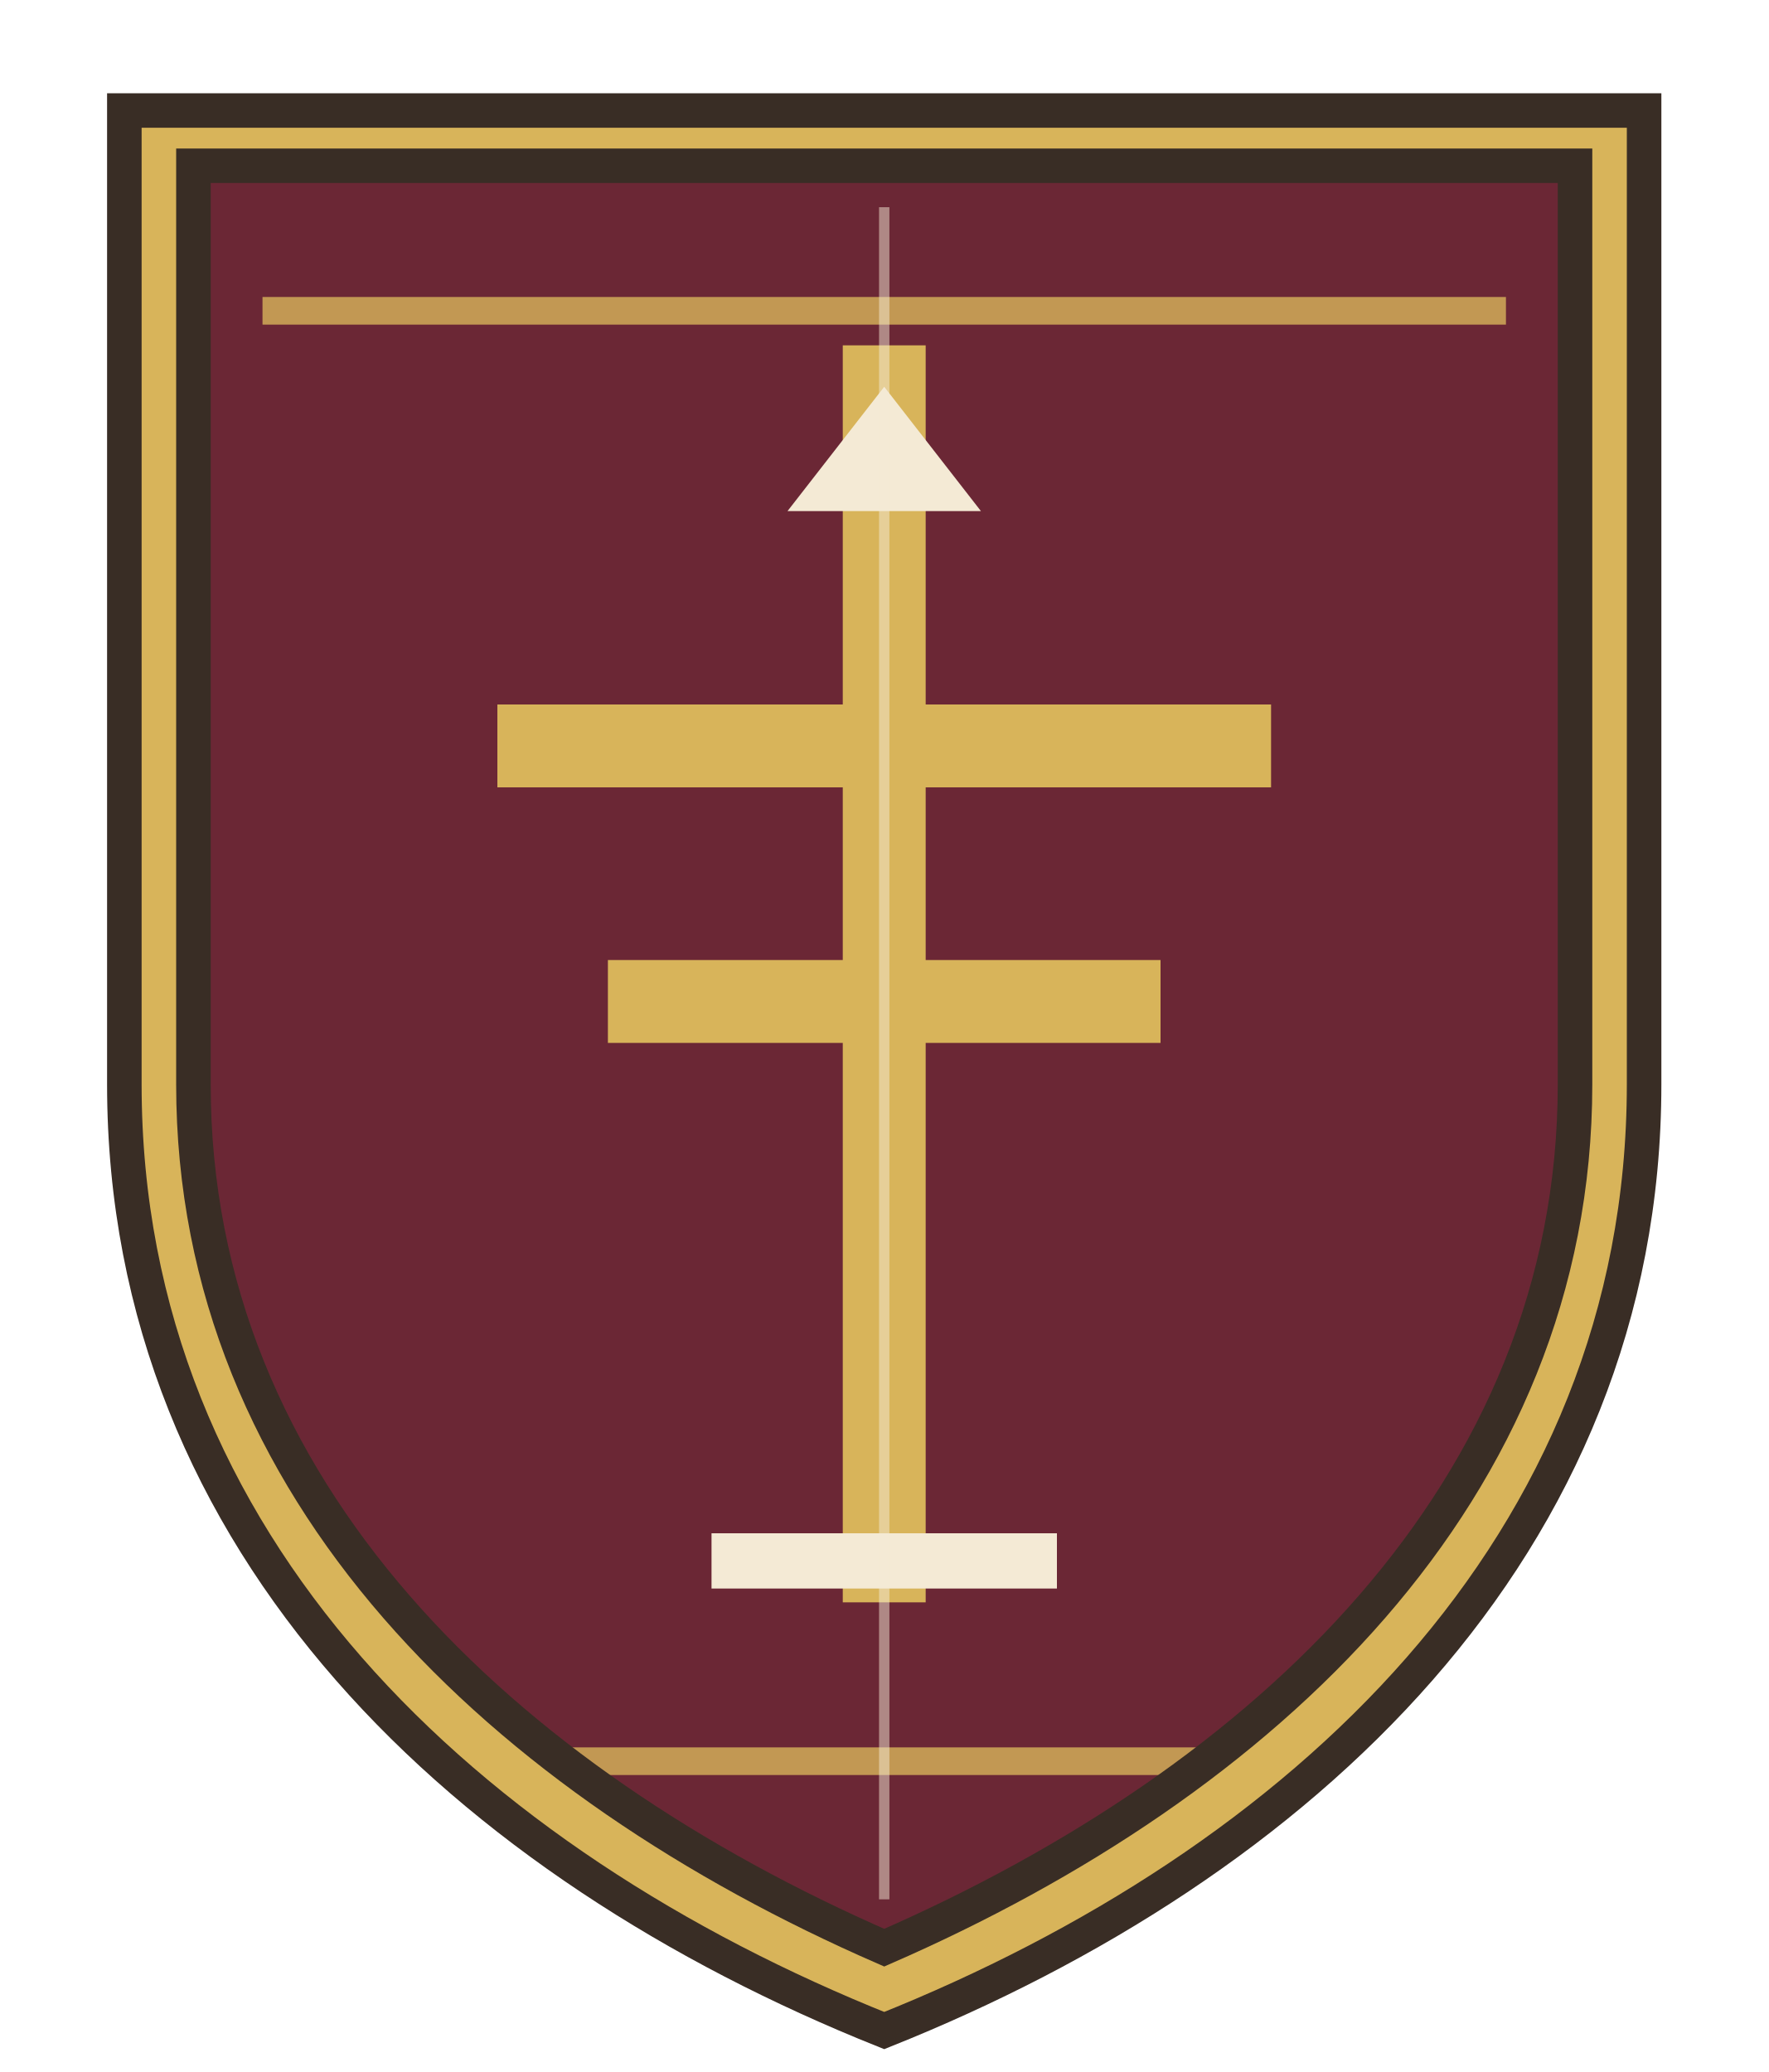
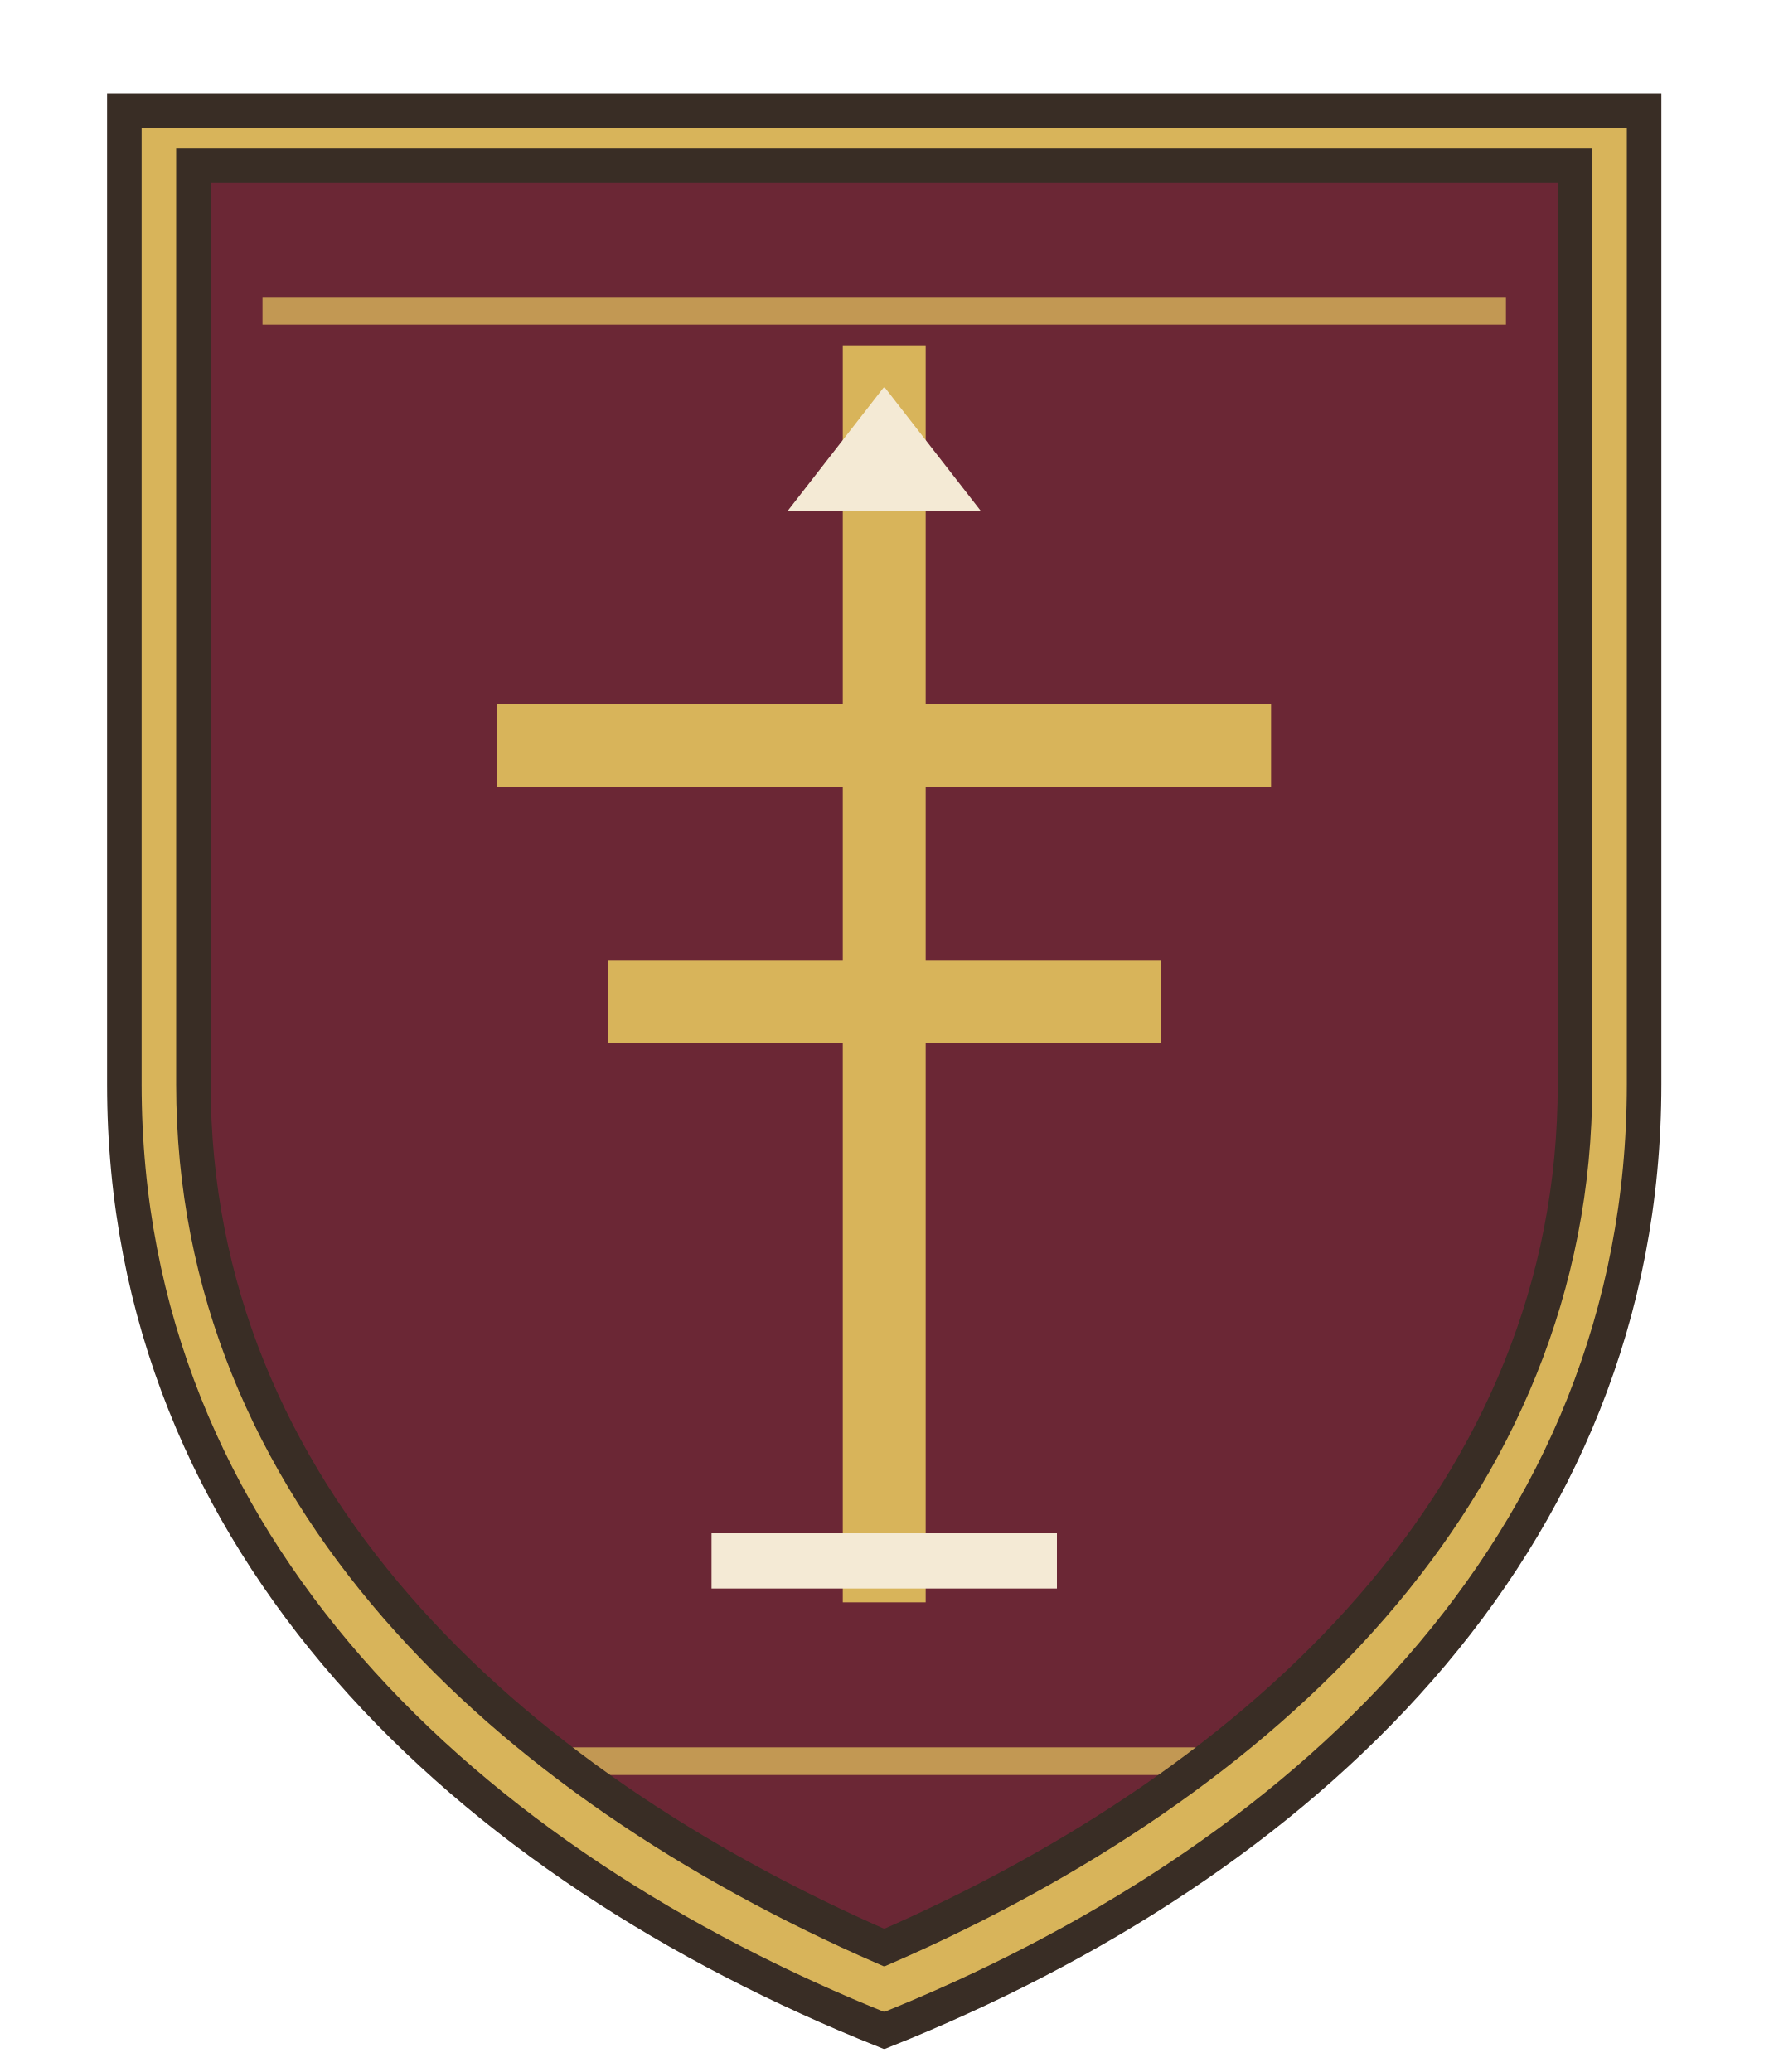
<svg xmlns="http://www.w3.org/2000/svg" width="256" height="300" viewBox="0 0 256 300" role="img" aria-labelledby="title desc">
  <defs>
    <clipPath id="shield">
      <path d="M28 24H228V157C228 216 183 258 128 282C73 258 28 216 28 157Z" />
    </clipPath>
  </defs>
  <path d="M18 16H238V157C238 224 188 270 128 294C68 270 18 224 18 157Z" fill="#d8b45a" stroke="#392d25" stroke-width="5" />
  <path d="M28 24H228V157C228 216 183 258 128 282C73 258 28 216 28 157Z" fill="#6b2735" stroke="#f4ead5" stroke-width="3" />
  <g clip-path="url(#shield)">
    <g fill="none" stroke="#d8b45a" stroke-width="4" opacity=".8">
      <path d="M38 45H218M38 255H218" />
    </g>
    <path d="M128 56V226M78 108H178M94 145H162" stroke="#d8b45a" stroke-width="12" stroke-linecap="square" />
    <path d="M128 56L114 74H142Z" fill="#f4ead5" />
    <path d="M103 226H153" stroke="#f4ead5" stroke-width="8" />
  </g>
  <path d="M28 24H228V157C228 216 183 258 128 282C73 258 28 216 28 157Z" fill="none" stroke="#392d25" stroke-width="5" />
-   <path d="M128 30V275" stroke="#f4ead5" stroke-width="1.5" opacity=".5" />
</svg>
